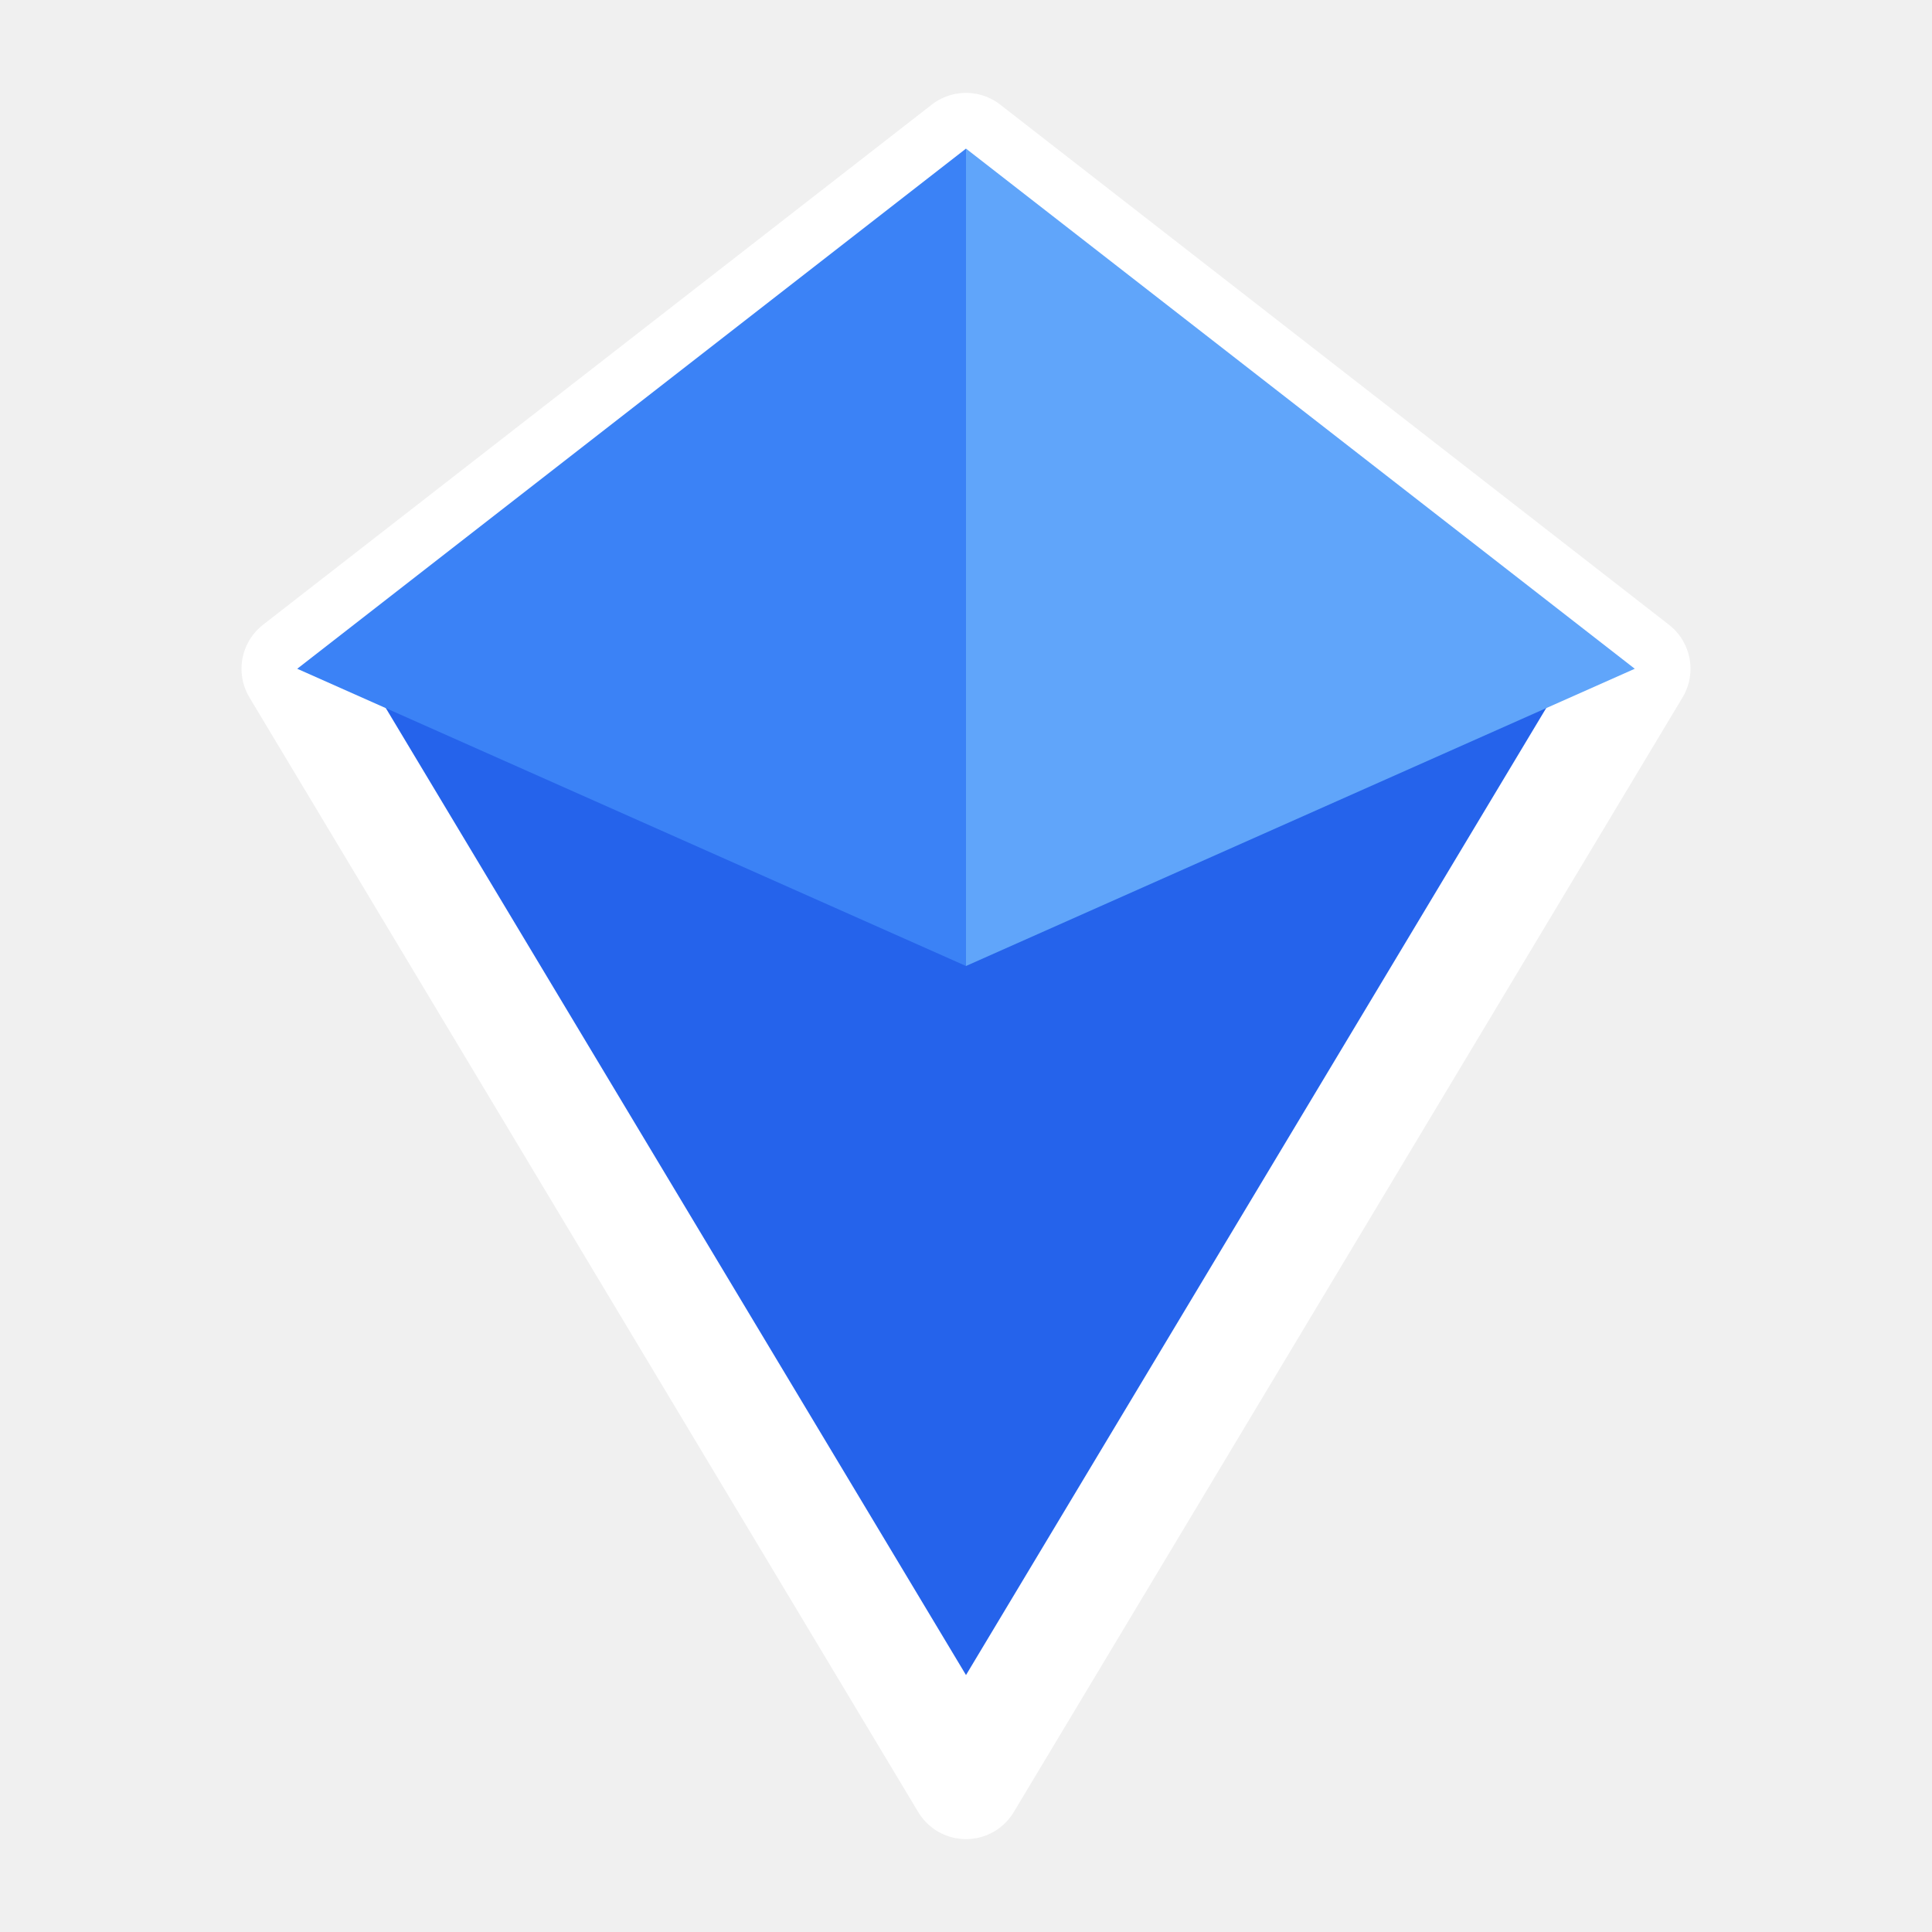
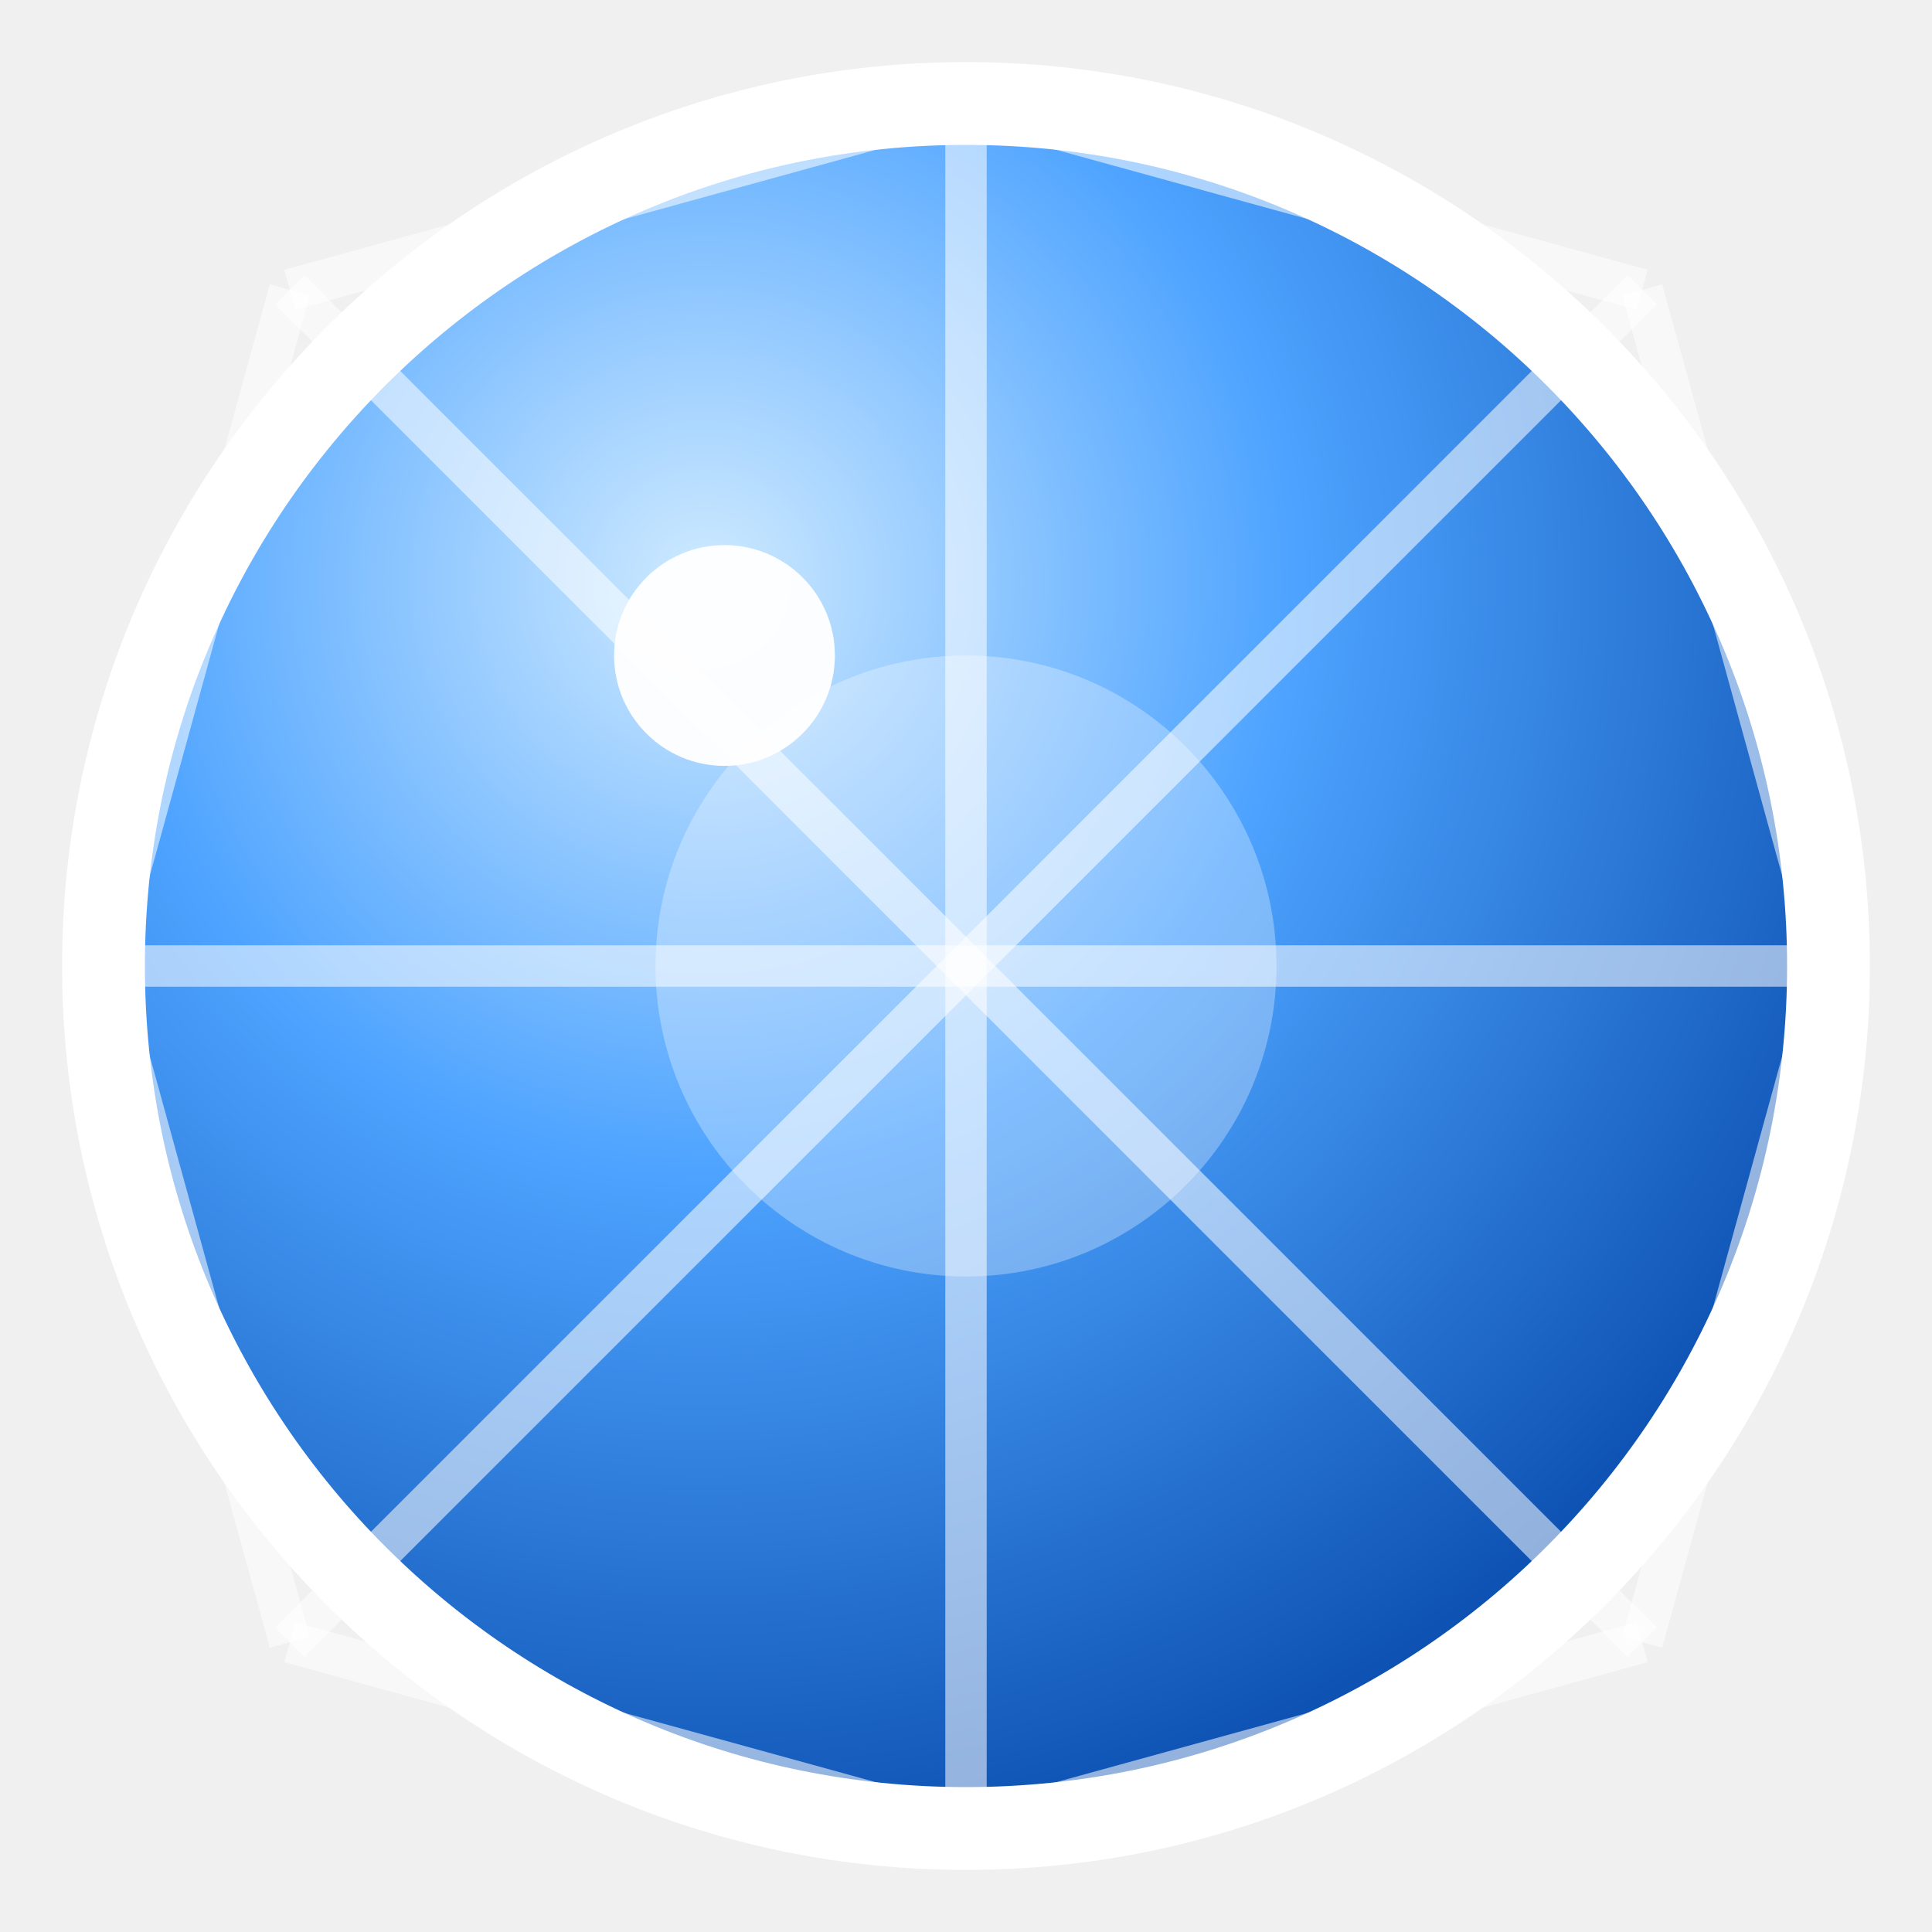
- <svg xmlns="http://www.w3.org/2000/svg" width="26" height="26" viewBox="0 0 26 26">
-   <polygon points="13,2 22,9 13,24 4,9" fill="#2563eb" stroke="#ffffff" stroke-width="1.5" stroke-linejoin="round" />
-   <polygon points="13,2 22,9 13,13" fill="#60a5fa" />
-   <polygon points="13,2 4,9 13,13" fill="#3b82f6" />
+ <svg xmlns="http://www.w3.org/2000/svg" width="28" height="28" viewBox="0 0 28 28">
+   <defs>
+     <radialGradient id="gemGrad" cx="35%" cy="28%" r="75%">
+       <stop offset="0%" stop-color="#cfeaff" />
+       <stop offset="45%" stop-color="#4da3ff" />
+       <stop offset="100%" stop-color="#0b4fb0" />
+     </radialGradient>
+   </defs>
+   <circle cx="14" cy="14" r="12.5" fill="url(#gemGrad)" stroke="#ffffff" stroke-width="1.2" />
+   <g stroke="#ffffff" stroke-width="0.6" stroke-opacity="0.55" fill="none">
+     <path d="M14 1.5 L14 26.5" />
+     <path d="M1.5 14 L26.5 14" />
+     <path d="M4.2 4.2 L23.8 23.8" />
+     <path d="M23.8 4.2 L4.2 23.8" />
+     <path d="M14 1.5 L23.8 4.2" />
+     <path d="M14 1.5 L4.2 4.2" />
+     <path d="M14 26.5 L23.8 23.8" />
+     <path d="M14 26.5 L4.2 23.8" />
+     <path d="M1.5 14 L4.2 4.2" />
+     <path d="M1.5 14 L4.2 23.8" />
+     <path d="M26.5 14 L23.8 4.2" />
+     <path d="M26.5 14 L23.8 23.8" />
+   </g>
+   <circle cx="14" cy="14" r="4.5" fill="#ffffff" fill-opacity="0.3" />
+   <circle cx="10.5" cy="9.5" r="1.6" fill="#ffffff" fill-opacity="0.95" />
</svg>
